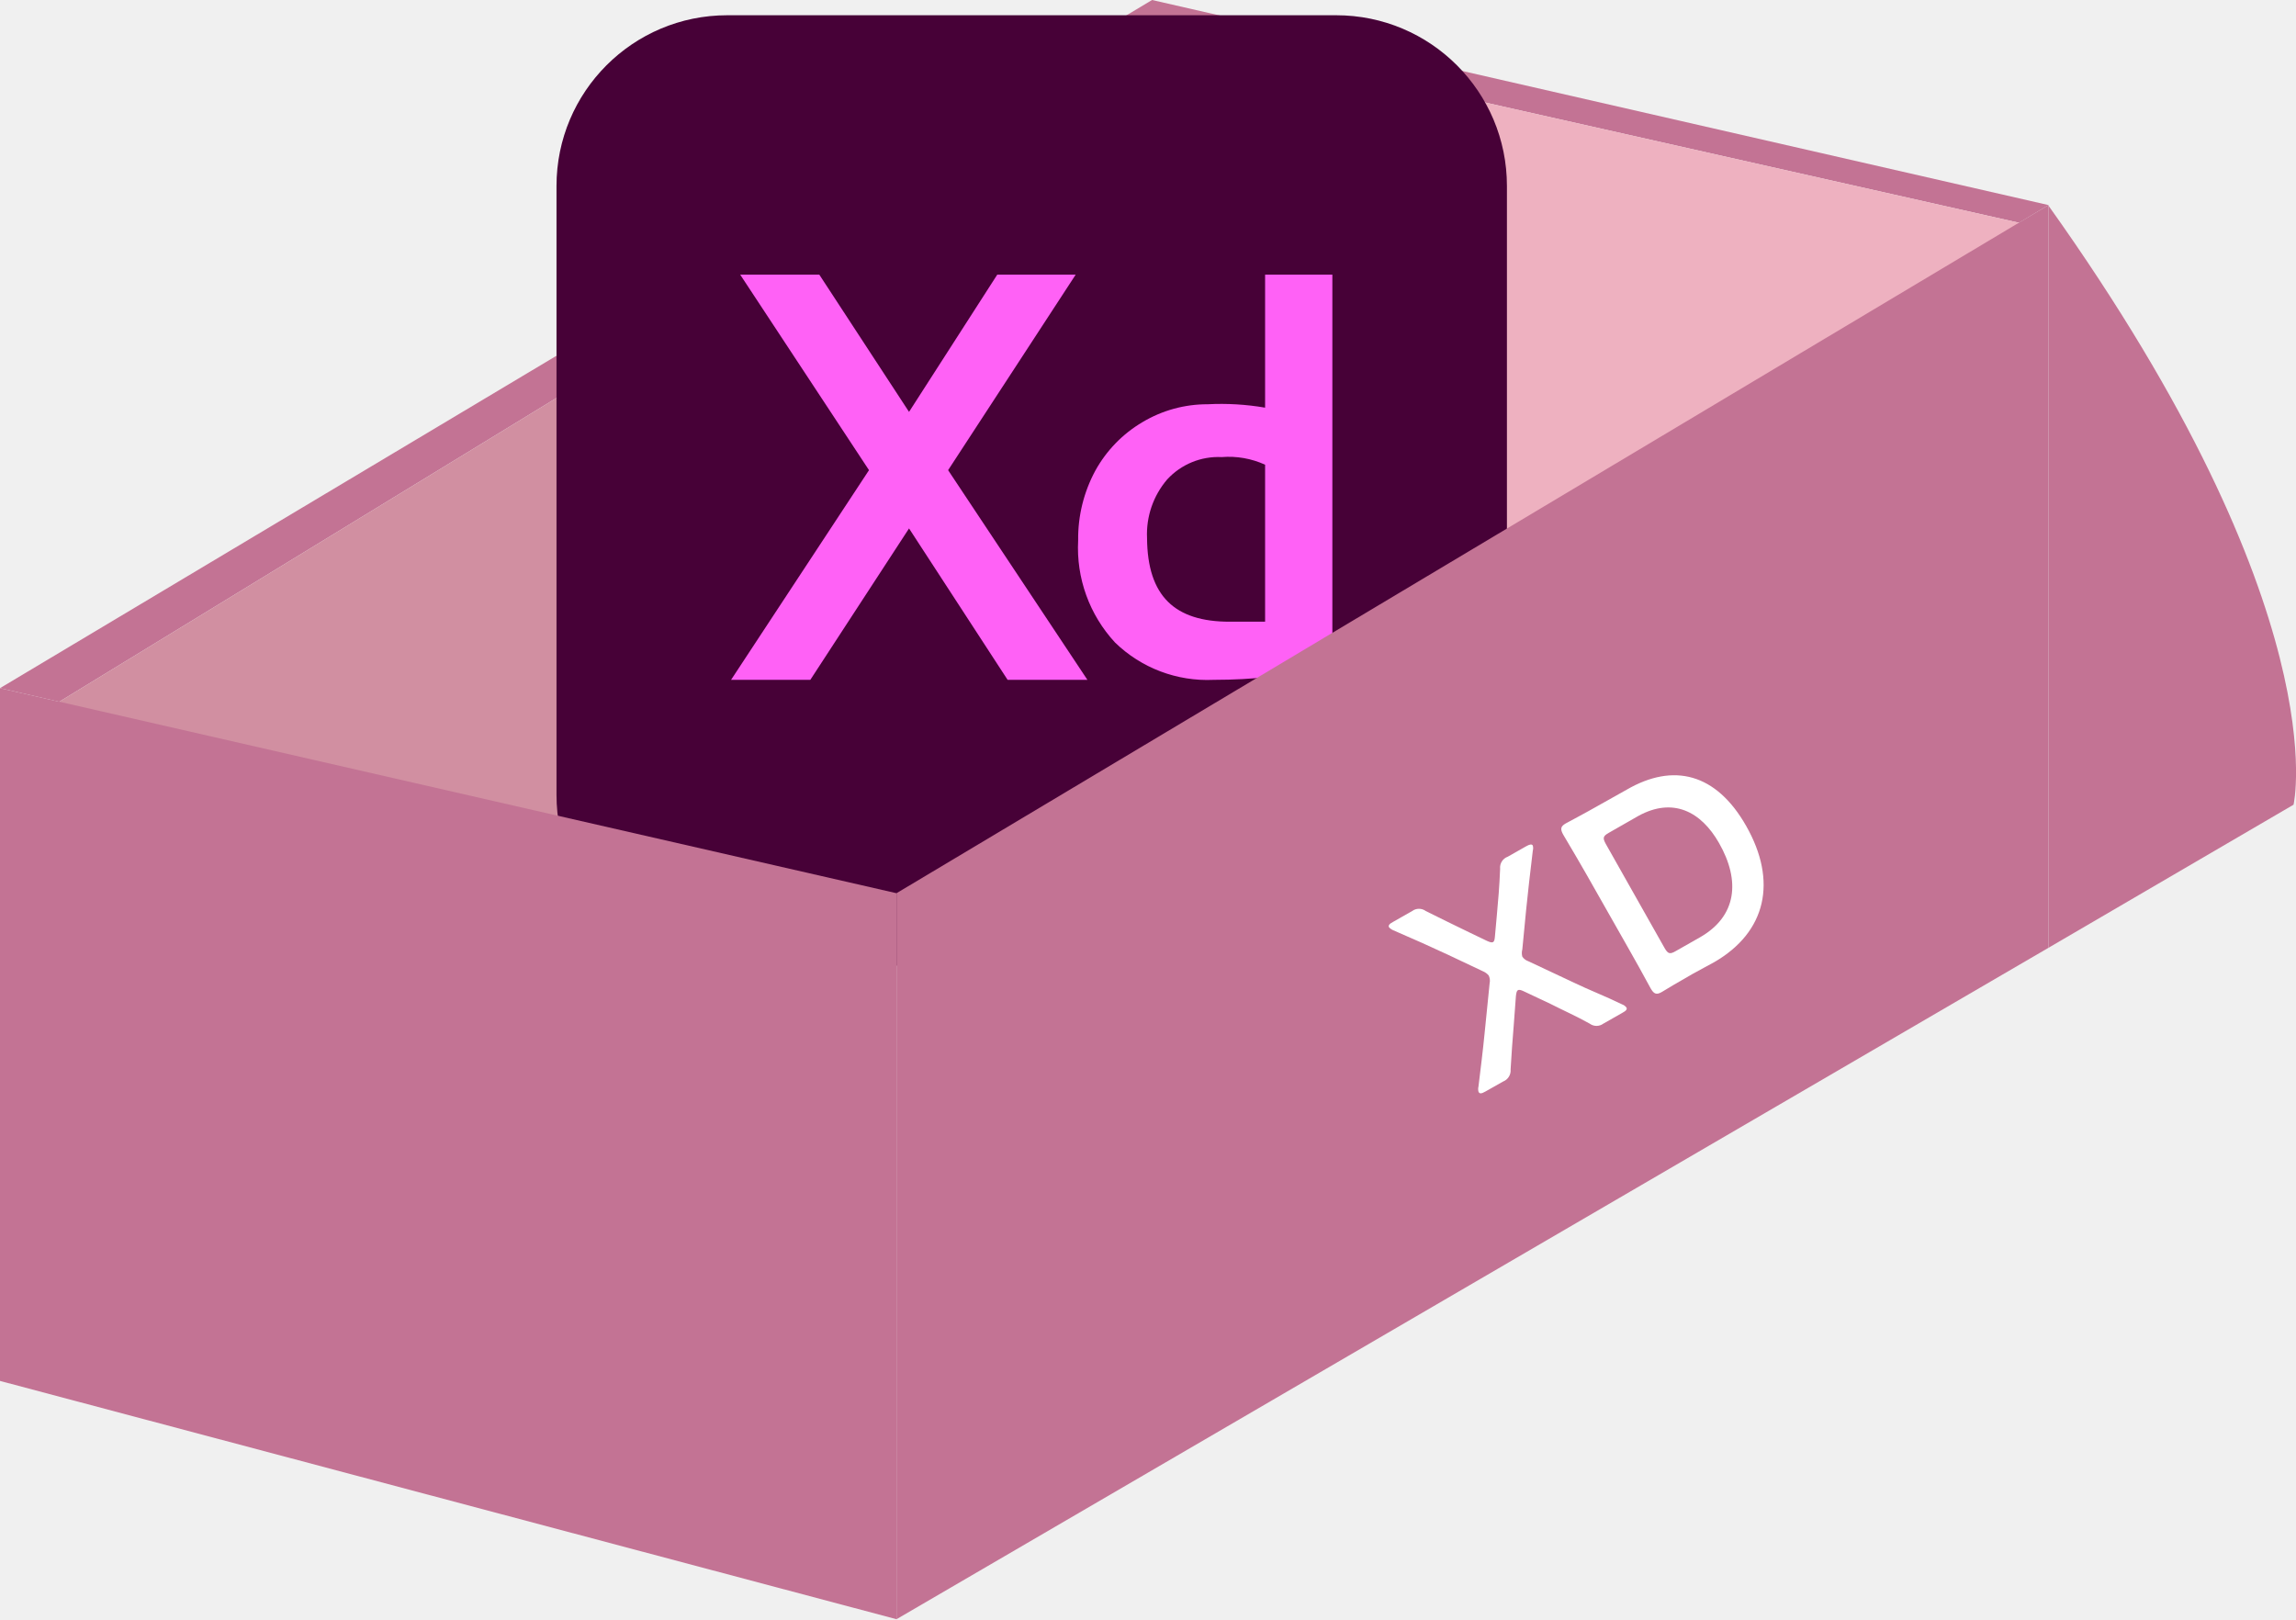
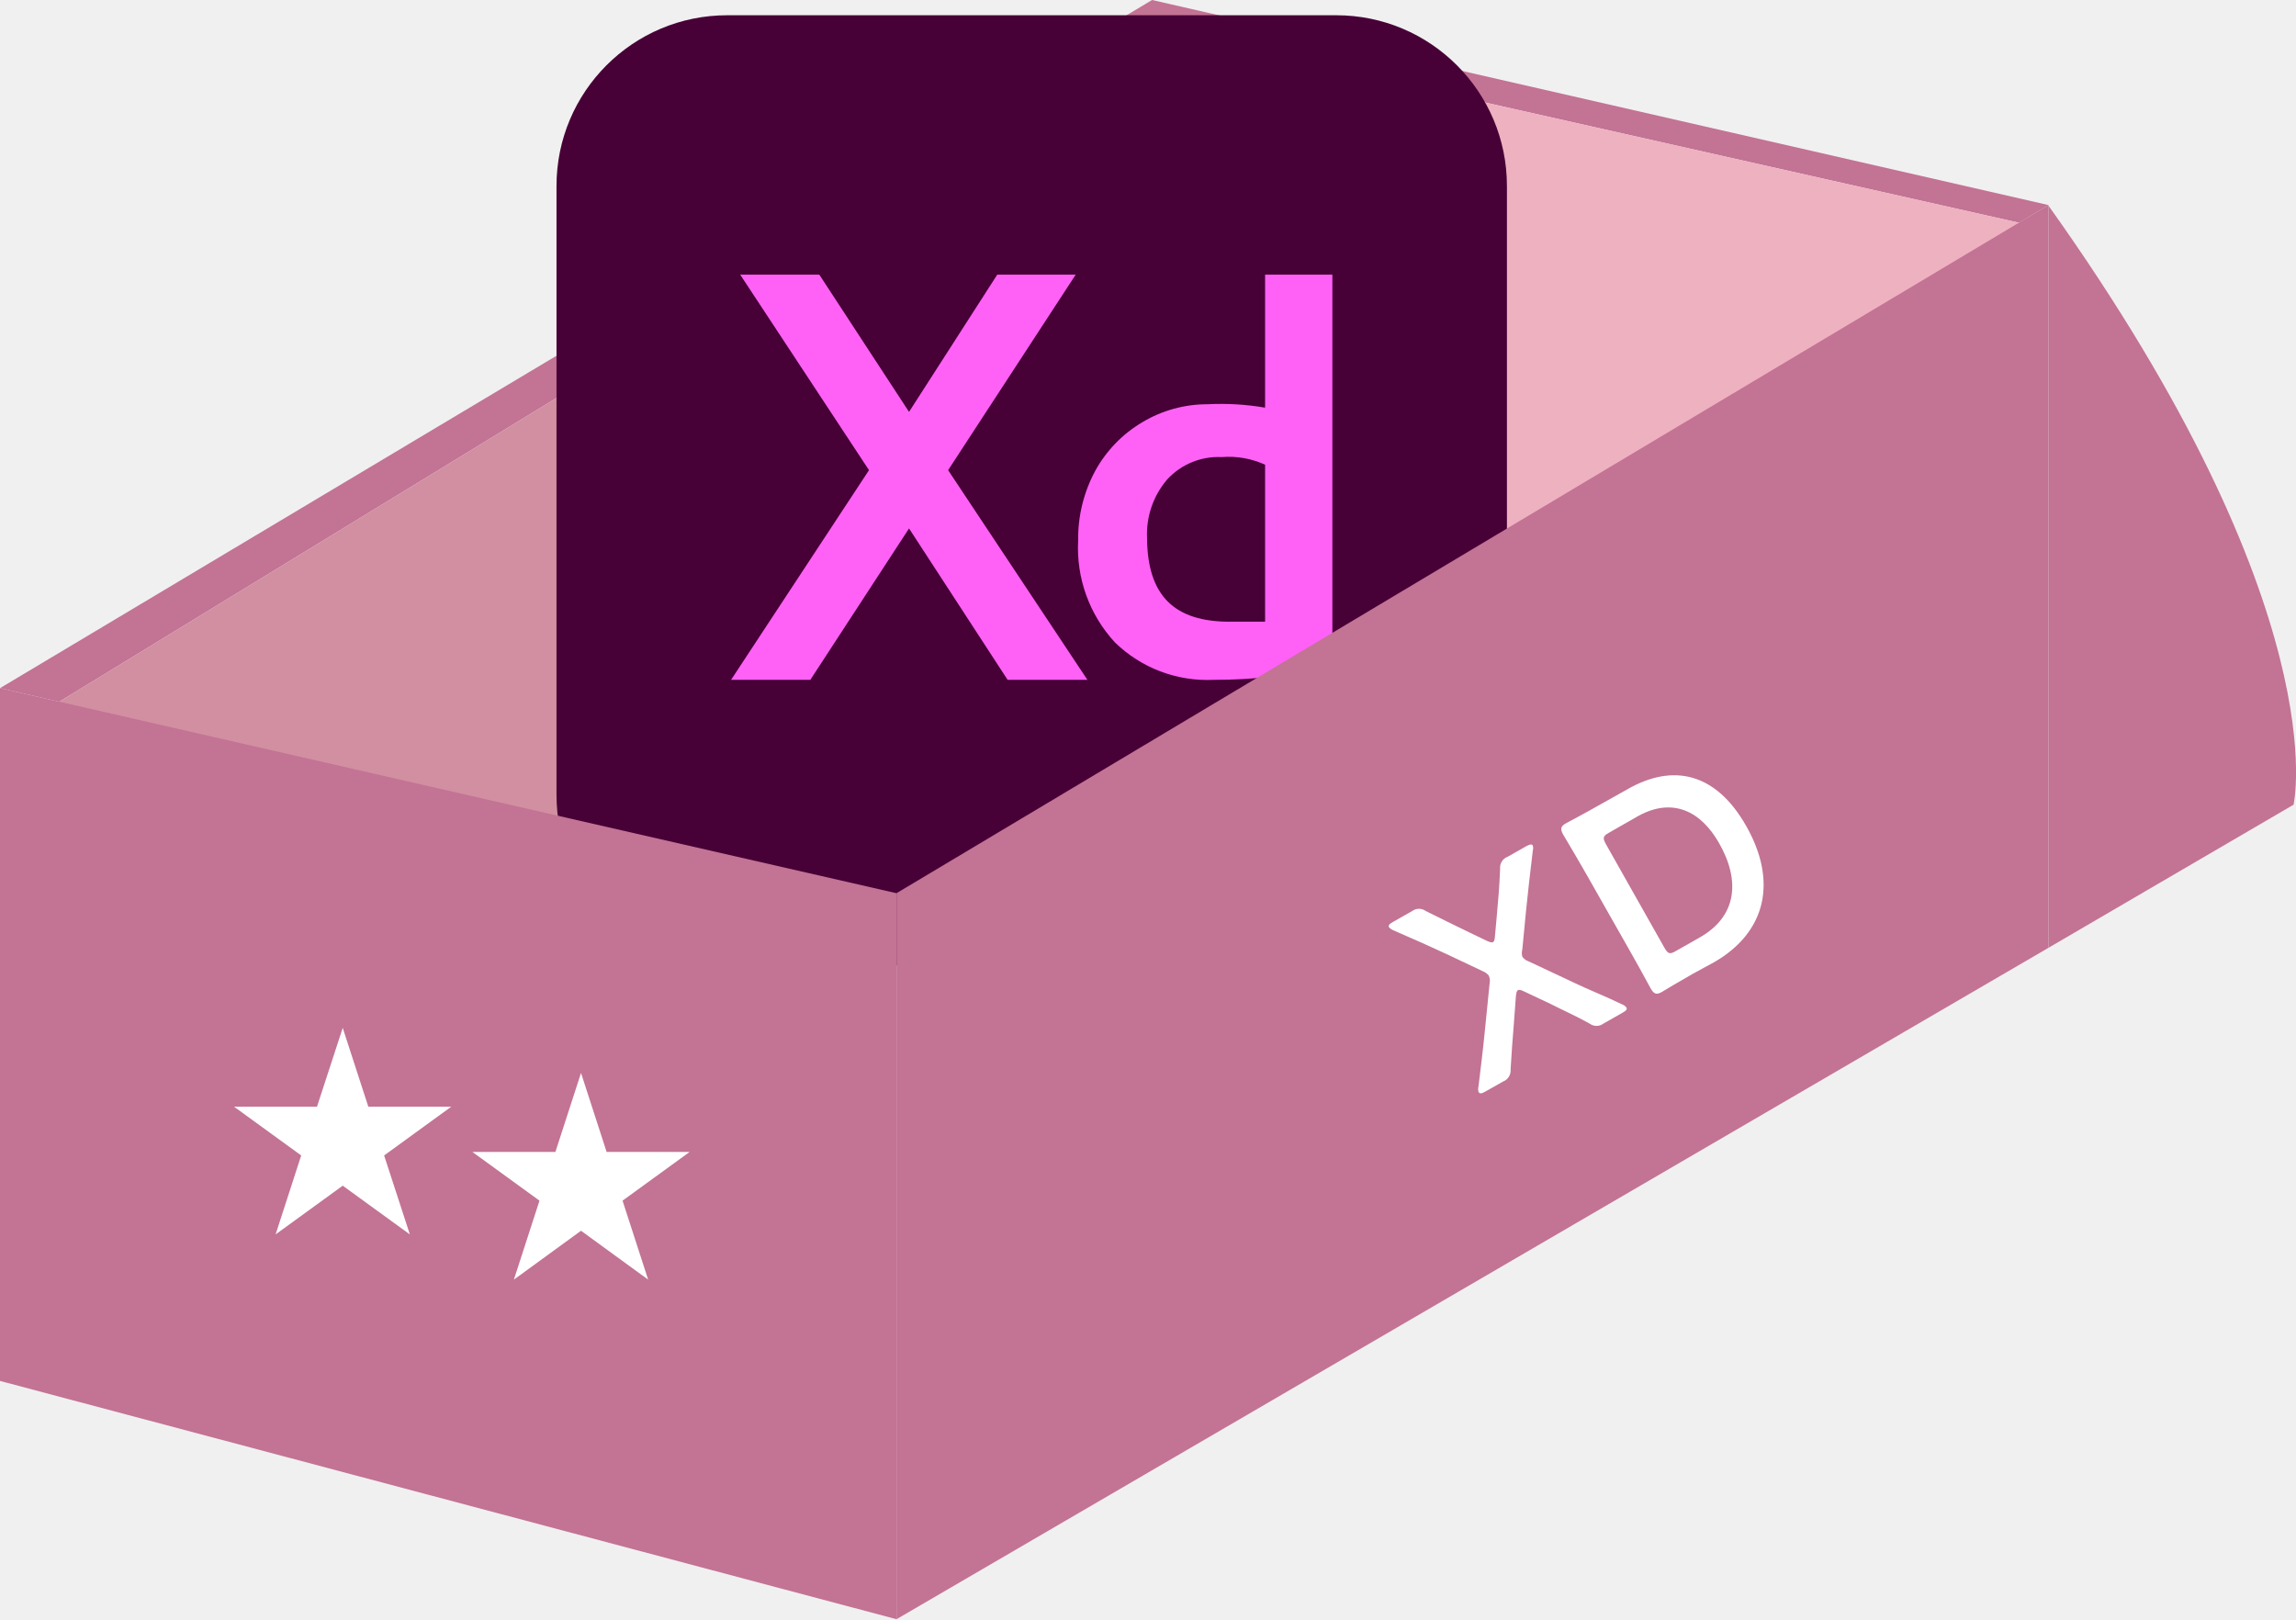
<svg xmlns="http://www.w3.org/2000/svg" viewBox="0 0 168.62 118.92">
  <defs>
    <style>.cls-1{fill:#c37394;}.cls-2{fill:#d18fa1;}.cls-3{fill:#eeb1c0;}.cls-4{fill:#aa7285;}.cls-5{fill:#470137;}.cls-6{fill:#ff61f6;}.cls-7{fill:#fff;}</style>
  </defs>
  <g id="レイヤー_2" data-name="レイヤー 2">
    <g id="レイヤー_1-2" data-name="レイヤー 1">
      <polygon class="cls-1" points="150.44 15.06 84.61 0 0 50.54 4.35 51.54 85.19 2.15 148.28 16.36 150.44 15.06" />
      <polygon class="cls-2" points="85.19 2.15 85.19 50.54 4.35 98.83 4.35 51.54 85.19 2.15" />
      <polygon class="cls-3" points="85.19 50.54 148.28 64.74 148.28 16.36 85.19 2.15 85.19 50.54" />
      <polygon class="cls-4" points="85.19 50.54 61.42 64.74 65.84 65.6 89.61 51.54 85.19 50.54" />
      <rect class="cls-5" x="40.87" y="1.12" width="69.8" height="69.8" rx="12.54" />
      <path class="cls-6" d="M60.17,20.17l6.59,10.08,6.48-10.08H79L69.63,34.53l10.23,15.4H74L66.76,38.81,59.51,49.93H53.69l10.13-15.4L54.36,20.17Z" />
      <path class="cls-6" d="M92.91,29.94V20.17h4.94V48.64s-2.68,1.29-8.72,1.29a9.73,9.73,0,0,1-7.24-2.74,10.23,10.23,0,0,1-2.71-7.5,10.5,10.5,0,0,1,1.26-5.12A9.41,9.41,0,0,1,83.91,31a9.27,9.27,0,0,1,4.78-1.31A19.09,19.09,0,0,1,92.91,29.94ZM90.3,45.66h2.61V34.13a6.42,6.42,0,0,0-3.19-.56,5.1,5.1,0,0,0-4,1.64,6.18,6.18,0,0,0-1.48,4.31C84.27,43.79,86.28,45.66,90.3,45.66Z" />
      <polygon class="cls-1" points="65.84 118.92 0 101.42 0 50.54 65.84 65.6 65.84 118.92" />
      <polygon class="cls-1" points="65.84 65.6 65.84 118.92 150.44 69.61 150.44 15.06 65.84 65.6" />
      <path class="cls-1" d="M150.44,69.61l18-10.51s3.29-14.13-18-44" />
      <path class="cls-7" d="M111.17,75.3c-.09,1.07-.16,2.07-.23,3.24a.87.87,0,0,1-.55.89l-1.31.74c-.28.16-.43.18-.5,0a.76.76,0,0,1,0-.37c.15-1.23.33-2.67.45-3.91l.37-3.68a.87.87,0,0,0-.07-.57,1.11,1.11,0,0,0-.43-.31l-2.58-1.22c-1.22-.57-2.45-1.12-4-1.79a.85.85,0,0,1-.31-.22c-.06-.12,0-.24.31-.4l1.39-.79a.84.84,0,0,1,1,0c1.14.57,2.15,1.06,3.2,1.57l1.29.62c.22.1.36.14.45.09s.12-.18.14-.43l.13-1.43c.11-1.19.2-2.25.25-3.52a.85.85,0,0,1,.56-.89l1.34-.76c.28-.16.43-.18.5-.06a.72.72,0,0,1,0,.38c-.2,1.7-.37,3.11-.49,4.35l-.28,2.9a1,1,0,0,0,0,.53.89.89,0,0,0,.45.34l3.3,1.55c1.11.54,2.32,1,3.59,1.62a.64.64,0,0,1,.3.22c.08.12,0,.24-.3.4l-1.39.79a.84.84,0,0,1-1,0c-1-.56-2-1-2.9-1.46l-1.93-.91c-.21-.1-.35-.14-.44-.09s-.12.19-.15.43Z" />
      <path class="cls-7" d="M124.32,71.52c-.82.46-2.18,1.27-2.3,1.35-.38.21-.56.13-.8-.29-.54-1-1.14-2.08-1.62-2.92l-3.1-5.46c-.49-.85-1.09-1.89-1.69-2.89-.23-.41-.21-.61.17-.83.13-.07,1.52-.81,2.34-1.28L119.46,58c3.44-2,6.58-1.21,8.78,2.66,2.31,4.06,1.48,7.79-2.34,10Zm-2.07-1.89c.25.43.39.47.82.22l1.76-1c2.73-1.55,3-4.16,1.42-6.93-1.33-2.34-3.4-3.38-5.92-2l-2.17,1.24c-.44.25-.47.38-.23.82Z" />
+       <polygon class="cls-7" points="25.17 75.49 27.05 81.28 33.14 81.28 28.21 84.86 30.1 90.66 25.17 87.08 20.24 90.66 22.12 84.86 17.19 81.28 23.28 81.28 25.17 75.49" />
+       <polygon class="cls-7" points="42.67 78.8 44.55 84.6 50.65 84.6 45.72 88.18 47.6 93.98 42.67 90.39 37.74 93.98 39.62 88.18 34.69 84.6 40.79 84.6 42.67 78.8" />
    </g>
  </g>
</svg>
